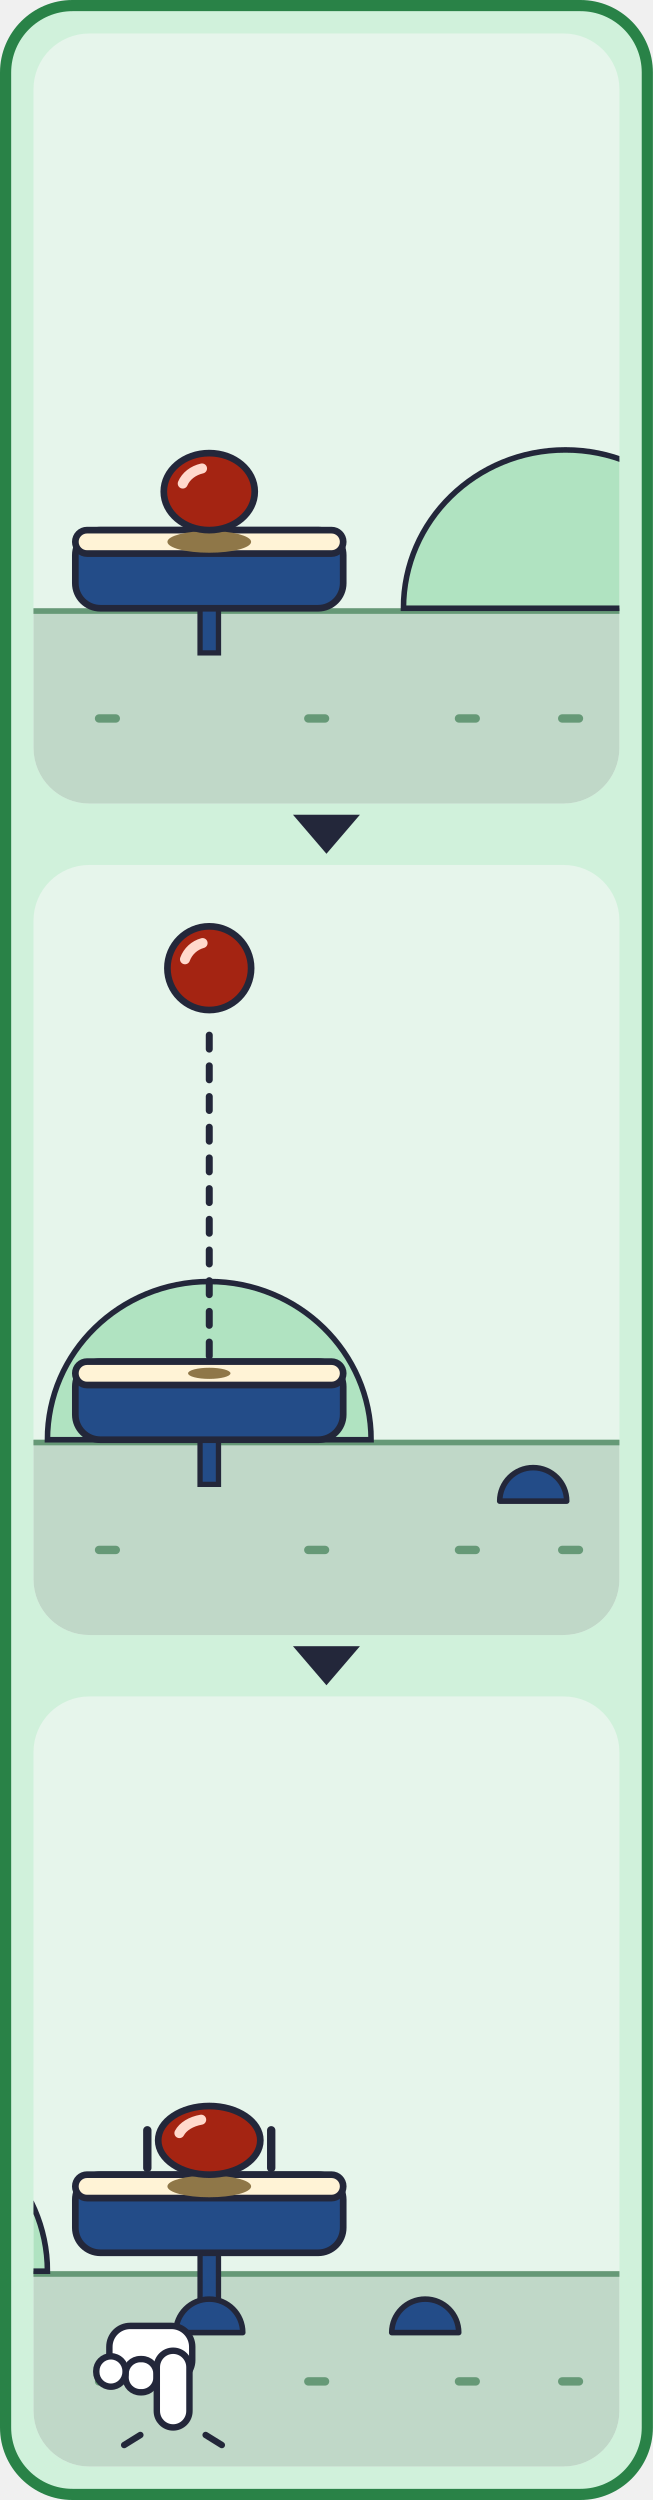
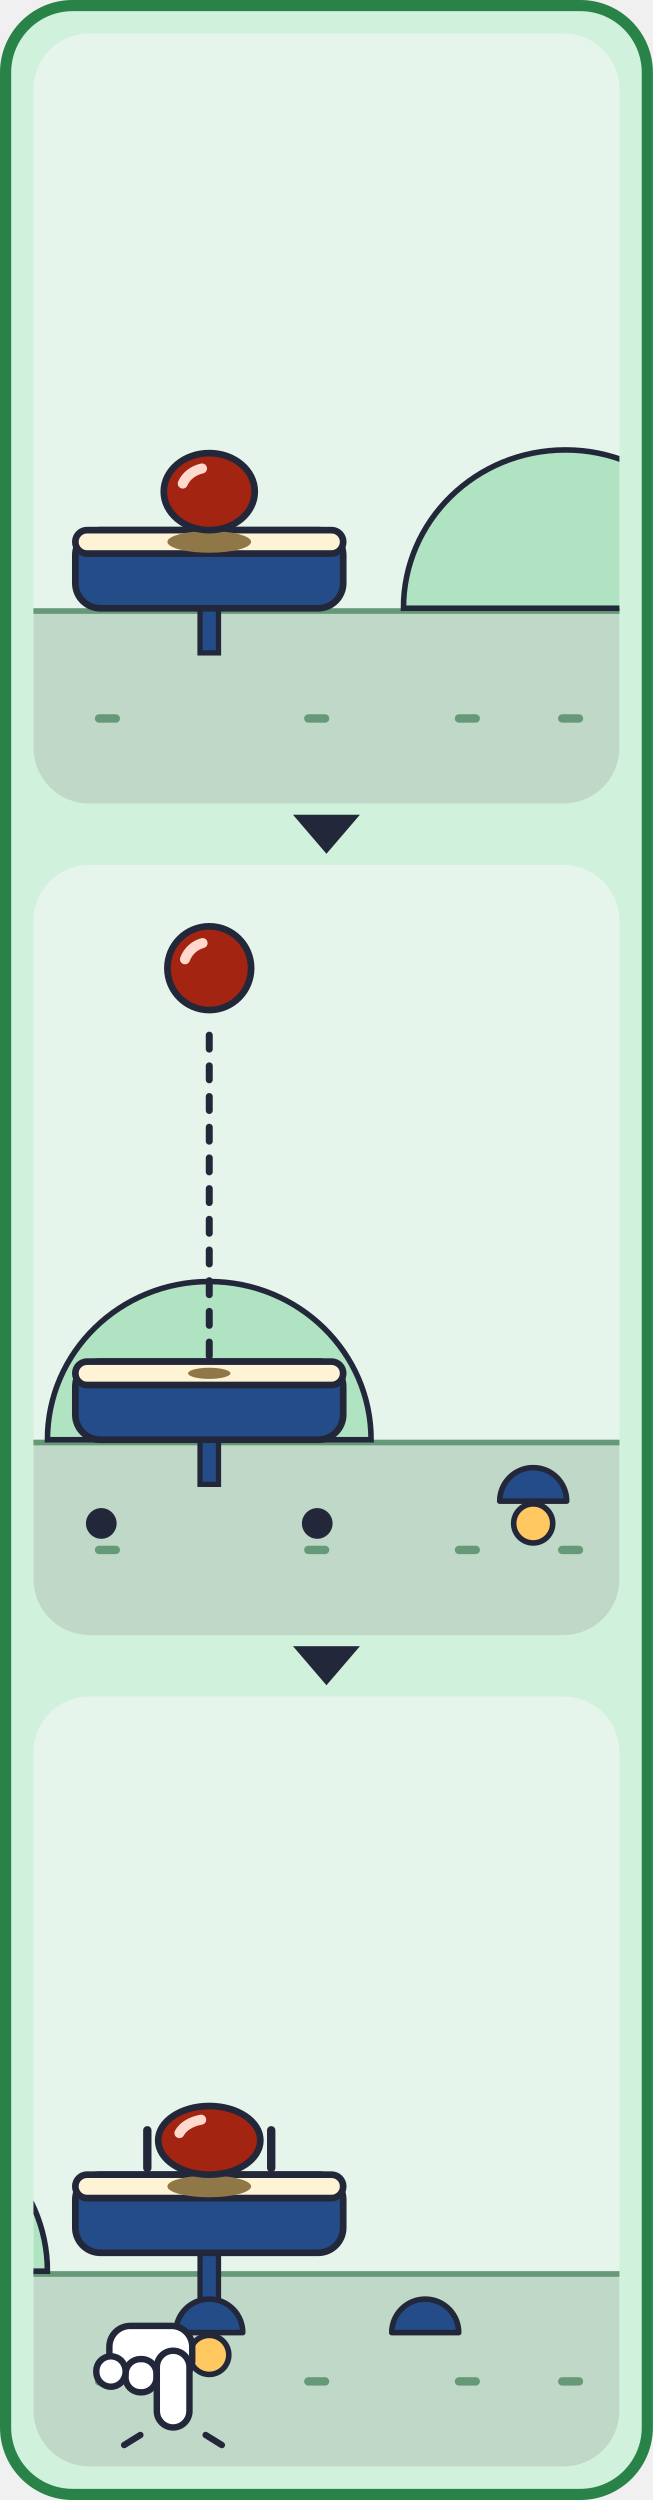
<svg xmlns="http://www.w3.org/2000/svg" viewBox="0 0 234 896" width="234" height="896">
  <defs>
    <g id="card_three-all">
      <rect x="4" y="4" width="712" height="328" rx="28" fill="#D0F1DB" stroke="#298247" stroke-width="4" />
      <g transform="translate(20 30)">
        <clipPath id="card_three-p0">
          <rect x="0" y="0" width="210" height="276" rx="20" />
        </clipPath>
        <g clip-path="url(#card_three-p0)">
          <rect x="0" y="0" width="210" height="276" rx="20" fill="#E6F5EB" />
          <rect x="0" y="206" width="210" height="70" fill="#C0D8C8" />
          <rect x="0" y="206" width="210" height="2" fill="#669977" />
          <rect x="22" y="244" width="9" height="3" rx="1.5" fill="#669977" />
          <rect x="97" y="244" width="9" height="3" rx="1.5" fill="#669977" />
          <rect x="151" y="244" width="9" height="3" rx="1.5" fill="#669977" />
          <rect x="188" y="244" width="9" height="3" rx="1.5" fill="#669977" />
          <path d="M132.6 206 A58 56.7 0 0 1 248.7 206 Z" fill="#B0E3C1" stroke="#23273A" stroke-width="2" />
          <rect x="59.7" y="204" width="6.6" height="18" fill="#234C88" stroke="#23273A" stroke-width="1.9" />
          <rect x="15" y="178" width="96" height="28" rx="9" fill="#234C88" stroke="#23273A" stroke-width="2.4" />
          <rect x="15" y="178" width="96" height="8.4" rx="4.2" fill="#FFF3D6" stroke="#23273A" stroke-width="2.4" />
          <ellipse cx="63" cy="182.2" rx="15" ry="3.9" fill="#8F7748" />
          <ellipse cx="63" cy="164.2" rx="16.3" ry="13.8" fill="#A42412" stroke="#23273A" stroke-width="2.4" />
          <path d="M53.5 161.3 A10.1 8.6 0 0 1 60.4 155.9" fill="none" stroke="#FFD9CC" stroke-width="3.6" stroke-linecap="round" />
        </g>
      </g>
      <g transform="translate(255 30)">
        <clipPath id="card_three-p1">
          <rect x="0" y="0" width="210" height="276" rx="20" />
        </clipPath>
        <g clip-path="url(#card_three-p1)">
          <rect x="0" y="0" width="210" height="276" rx="20" fill="#E6F5EB" />
          <rect x="0" y="206" width="210" height="70" fill="#C0D8C8" />
          <rect x="0" y="206" width="210" height="2" fill="#669977" />
          <rect x="22" y="244" width="9" height="3" rx="1.5" fill="#669977" />
          <rect x="97" y="244" width="9" height="3" rx="1.5" fill="#669977" />
          <rect x="151" y="244" width="9" height="3" rx="1.5" fill="#669977" />
          <rect x="188" y="244" width="9" height="3" rx="1.5" fill="#669977" />
          <path d="M5 206 A58 56.7 0 0 1 121 206 Z" fill="#B0E3C1" stroke="#23273A" stroke-width="2" />
          <rect x="59.7" y="204" width="6.6" height="18" fill="#234C88" stroke="#23273A" stroke-width="1.9" />
          <rect x="15" y="178" width="96" height="28" rx="9" fill="#234C88" stroke="#23273A" stroke-width="2.4" />
          <rect x="15" y="178" width="96" height="8.4" rx="4.2" fill="#FFF3D6" stroke="#23273A" stroke-width="2.4" />
          <path d="M167.1 228 A12 12 0 0 1 191.1 228 Z" fill="#234C88" stroke="#23273A" stroke-width="2" stroke-linejoin="round" />
          <ellipse cx="63" cy="182.2" rx="7.6" ry="2" fill="#8F7748" />
          <line x1="63" y1="176" x2="63" y2="56" stroke="#23273A" stroke-width="2.5" stroke-dasharray="5 6" stroke-linecap="round" />
          <ellipse cx="63" cy="37" rx="15" ry="15" fill="#A42412" stroke="#23273A" stroke-width="2.4" />
          <path d="M54.3 33.8 A9.3 9.3 0 0 1 60.6 28" fill="none" stroke="#FFD9CC" stroke-width="3.6" stroke-linecap="round" />
+           <circle cx="24.3" cy="236" r="5.5" fill="#23273A" />
+           <circle cx="101.7" cy="236" r="5.5" fill="#23273A" />
+           <circle cx="179.1" cy="236" r="7" fill="#FFC861" stroke="#23273A" stroke-width="2" />
        </g>
      </g>
      <g transform="translate(490 30)">
        <clipPath id="card_three-p2">
          <rect x="0" y="0" width="210" height="276" rx="20" />
        </clipPath>
        <g clip-path="url(#card_three-p2)">
          <rect x="0" y="0" width="210" height="276" rx="20" fill="#E6F5EB" />
          <rect x="0" y="206" width="210" height="70" fill="#C0D8C8" />
          <rect x="0" y="206" width="210" height="2" fill="#669977" />
          <rect x="22" y="244" width="9" height="3" rx="1.5" fill="#669977" />
          <rect x="97" y="244" width="9" height="3" rx="1.5" fill="#669977" />
          <rect x="151" y="244" width="9" height="3" rx="1.5" fill="#669977" />
          <rect x="188" y="244" width="9" height="3" rx="1.5" fill="#669977" />
          <path d="M-111.1 206 A58 56.7 0 0 1 5 206 Z" fill="#B0E3C1" stroke="#23273A" stroke-width="2" />
          <rect x="59.7" y="197.4" width="6.6" height="24.6" fill="#234C88" stroke="#23273A" stroke-width="1.9" />
          <rect x="15" y="171.4" width="96" height="28" rx="9" fill="#234C88" stroke="#23273A" stroke-width="2.4" />
          <rect x="15" y="171.4" width="96" height="8.4" rx="4.2" fill="#FFF3D6" stroke="#23273A" stroke-width="2.4" />
          <path d="M51 228 A12 12 0 0 1 75 228 Z" fill="#234C88" stroke="#23273A" stroke-width="2" stroke-linejoin="round" />
          <path d="M128.4 228 A12 12 0 0 1 152.4 228 Z" fill="#234C88" stroke="#23273A" stroke-width="2" stroke-linejoin="round" />
          <ellipse cx="63" cy="175.6" rx="15" ry="3.9" fill="#8F7748" />
          <ellipse cx="63" cy="159.1" rx="18.3" ry="12.3" fill="#A42412" stroke="#23273A" stroke-width="2.4" />
          <path d="M52.3 156.5 A11.3 7.6 0 0 1 60.1 151.7" fill="none" stroke="#FFD9CC" stroke-width="3.6" stroke-linecap="round" />
          <line x1="40.8" y1="155.5" x2="40.8" y2="169" stroke="#23273A" stroke-width="3" stroke-linecap="round" />
          <line x1="85.2" y1="155.5" x2="85.2" y2="169" stroke="#23273A" stroke-width="3" stroke-linecap="round" />
+           <circle cx="63" cy="236" r="7" fill="#FFC861" stroke="#23273A" stroke-width="2" />
          <g stroke="#23273A" stroke-width="2.3" fill="#FFFFFF" stroke-linejoin="round" transform="translate(0 0) translate(100 0) scale(-1 1)">
            <rect x="43.1" y="225.6" width="29.7" height="19.8" rx="7.5" />
            <rect x="55.9" y="237.5" width="11.1" height="11.9" rx="5.3" />
            <rect x="67" y="236.5" width="10.5" height="10.9" rx="5.3" />
            <rect x="44.1" y="234.5" width="11.7" height="27.5" rx="5.9" />
          </g>
          <g stroke="#23273A" stroke-width="2.3" stroke-linecap="round">
            <line x1="38.3" y1="264.7" x2="32.5" y2="268.3" />
            <line x1="61.7" y1="264.7" x2="67.5" y2="268.3" />
          </g>
        </g>
      </g>
    </g>
  </defs>
  <rect x="2" y="2" width="230" height="892" rx="24" fill="#D0F1DB" stroke="#298247" stroke-width="4" />
  <svg x="12" y="12" width="210" height="276" viewBox="20 30 210 276">
    <use href="#card_three-all" />
  </svg>
  <polygon points="105,292 129,292 117,306" fill="#23273A" />
  <svg x="12" y="310" width="210" height="276" viewBox="255 30 210 276">
    <use href="#card_three-all" />
  </svg>
  <polygon points="105,590 129,590 117,604" fill="#23273A" />
  <svg x="12" y="608" width="210" height="276" viewBox="490 30 210 276">
    <use href="#card_three-all" />
  </svg>
</svg>
